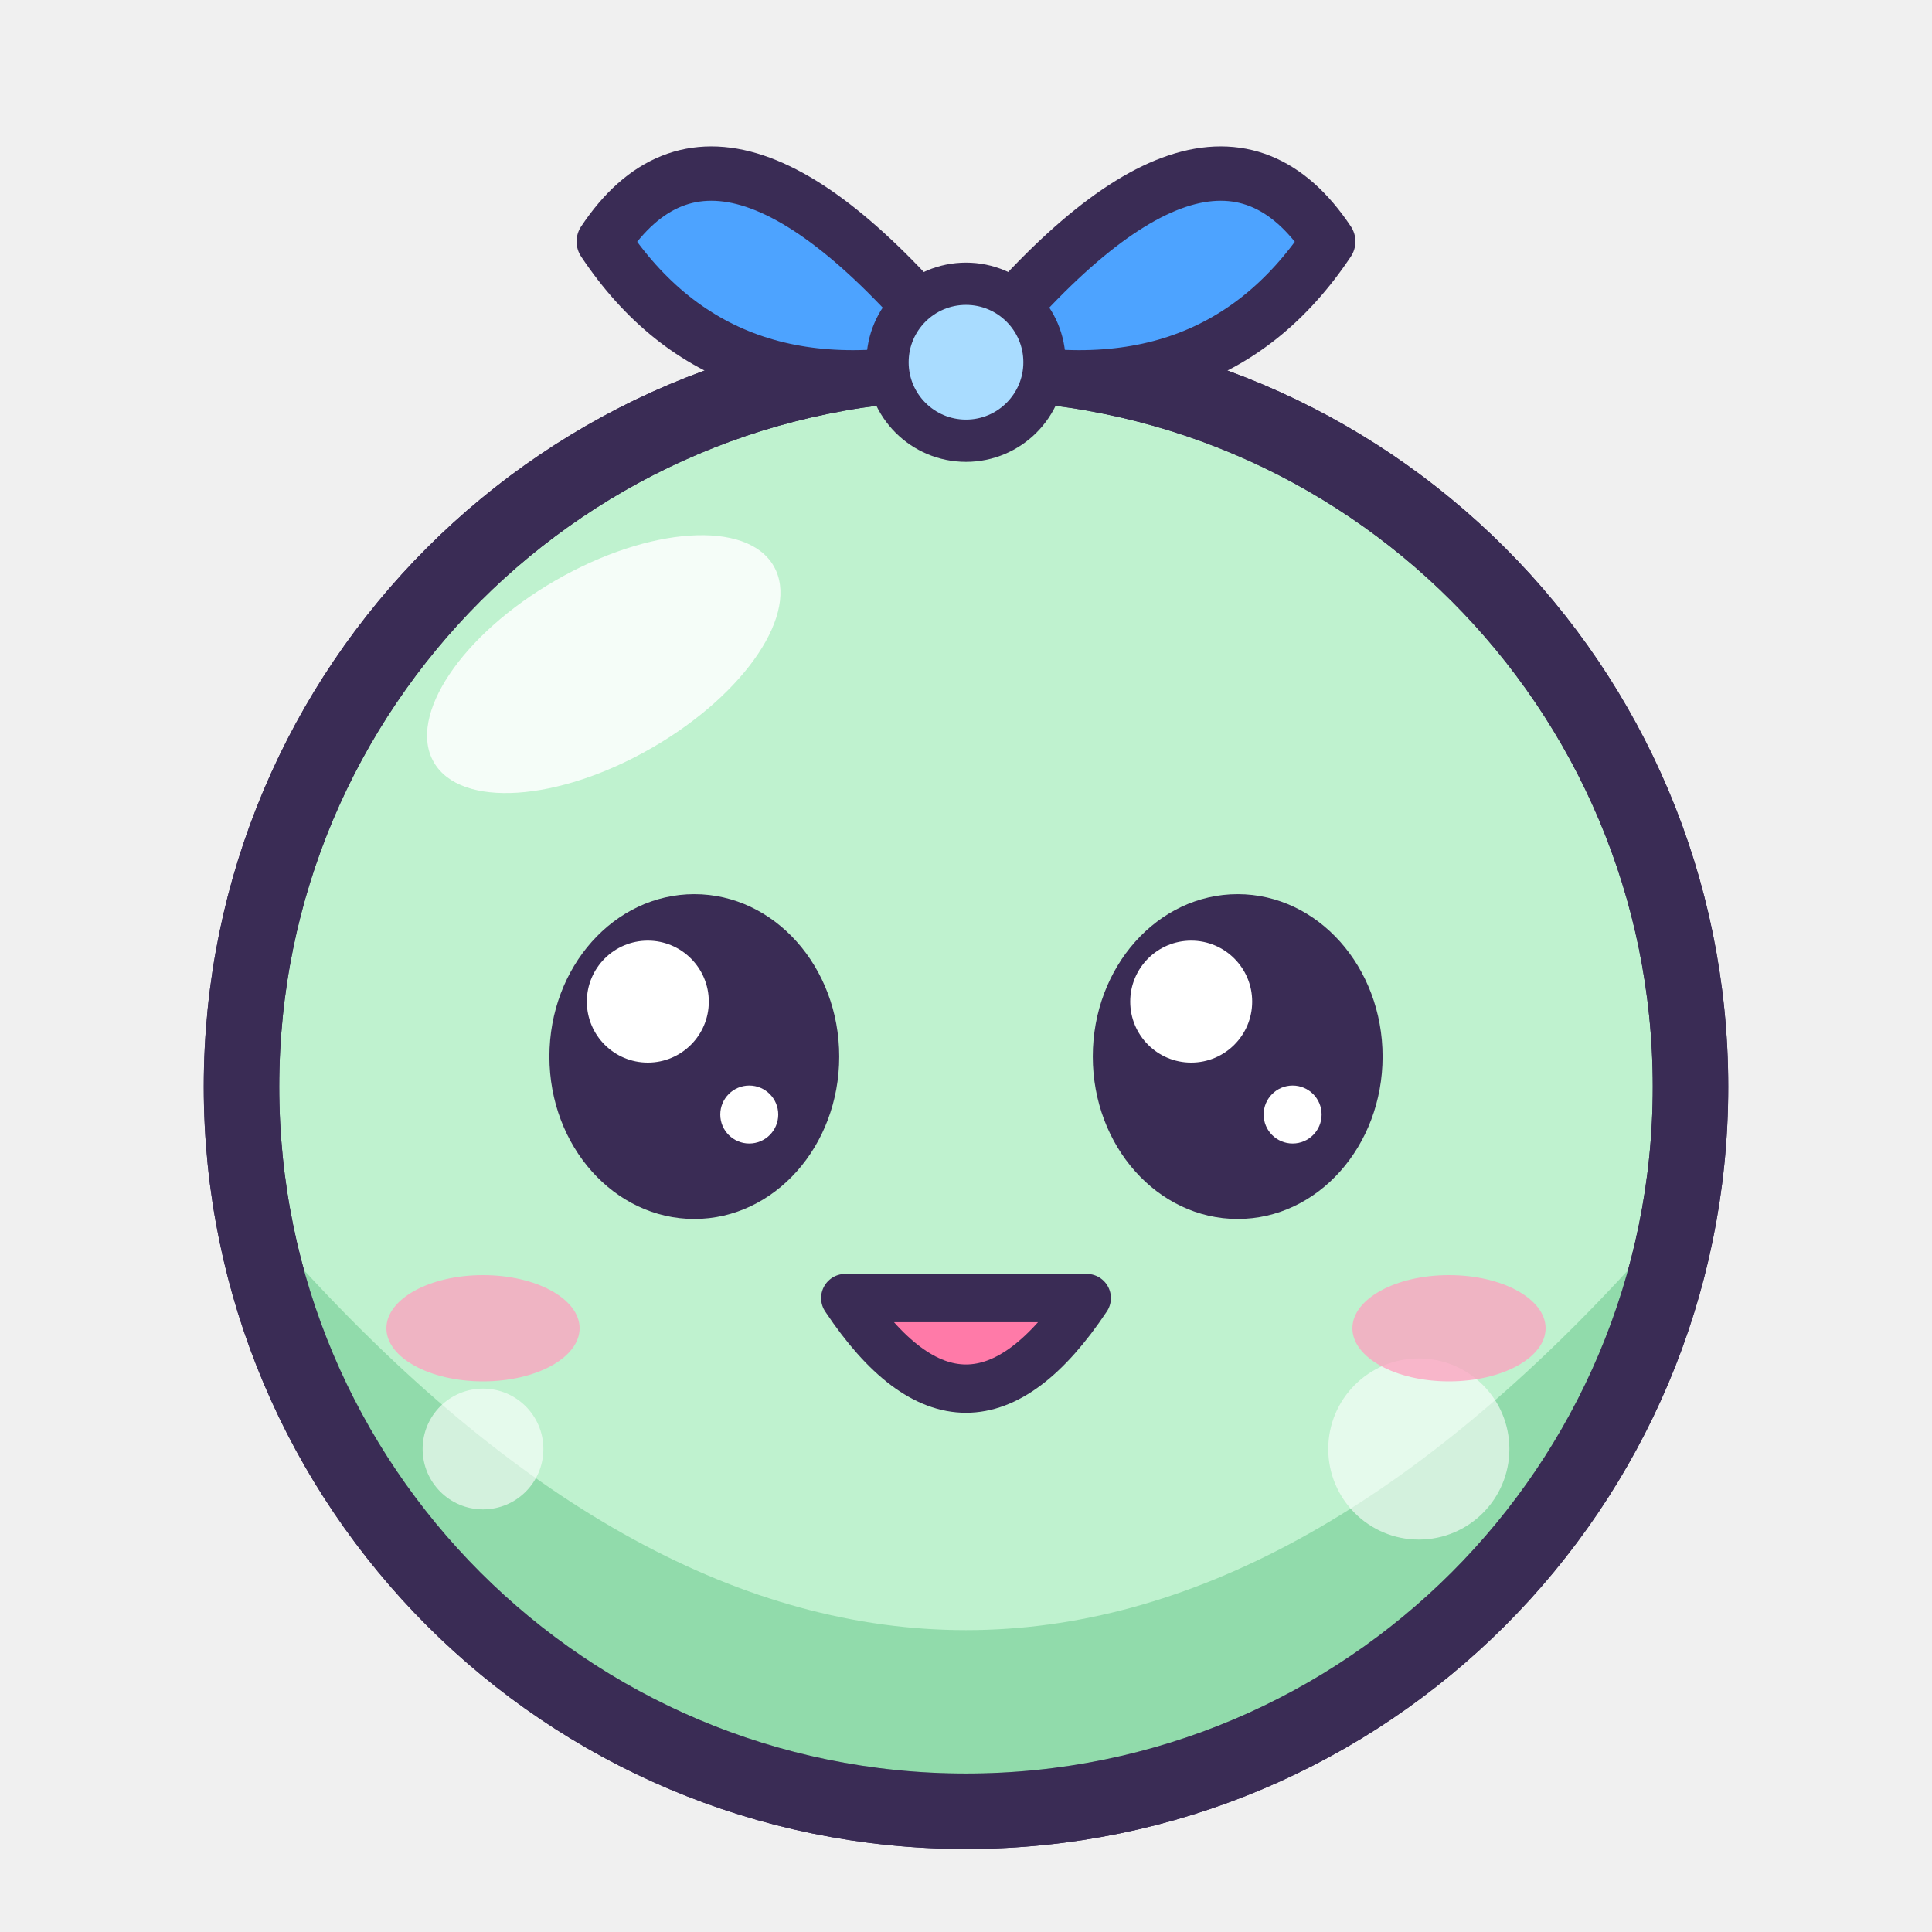
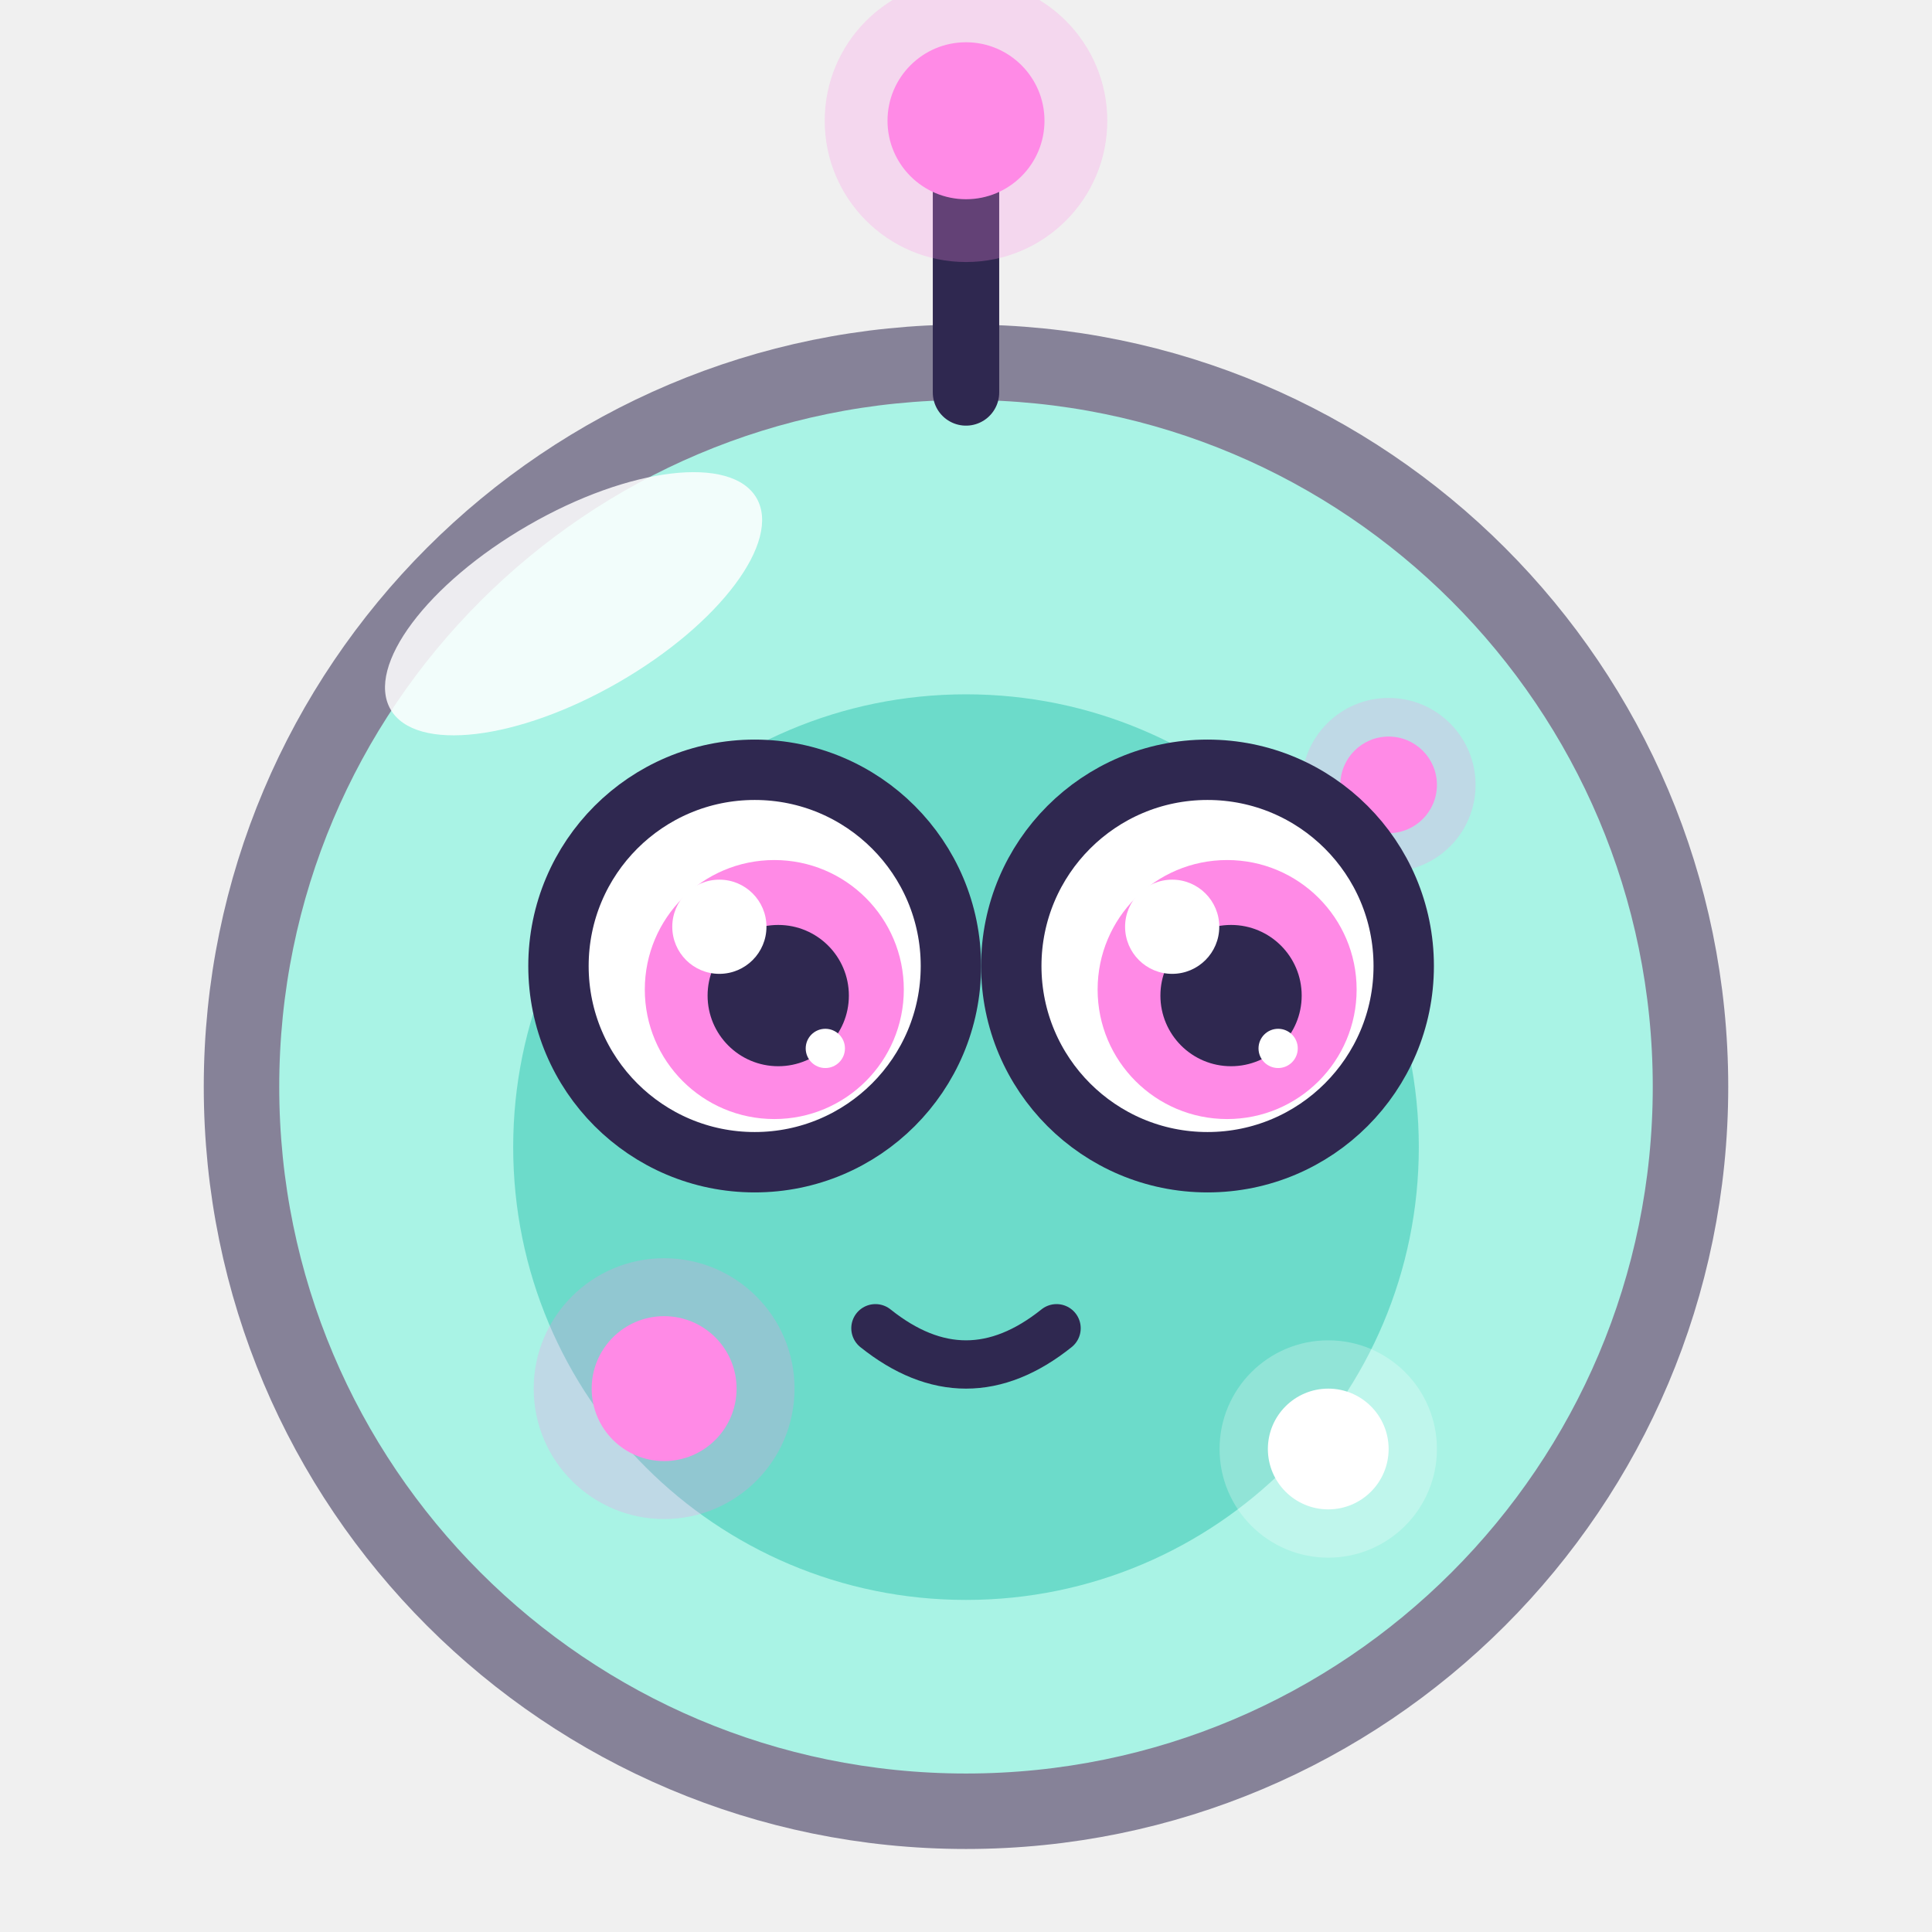
<svg xmlns="http://www.w3.org/2000/svg" viewBox="0 0 64 64">
-   <circle cx="32" cy="36" r="24" fill="#bff2cf" stroke="#3a2c55" stroke-width="2.5" stroke-linejoin="round" stroke-linecap="round" />
-   <path d="M10 42 Q32 66 54 42 Q50 59 32 60 Q14 59 10 42 Z" fill="#86d6a2" opacity="0.8" />
-   <circle cx="32" cy="36" r="24" fill="none" stroke="#3a2c55" stroke-width="2.5" stroke-linejoin="round" stroke-linecap="round" />
-   <circle cx="47" cy="48" r="3" fill="#fff" opacity="0.6" />
-   <circle cx="16" cy="48" r="2" fill="#fff" opacity="0.6" />
-   <path d="M32 12 Q24 2 20 8 Q24 14 32 12 Q40 14 44 8 Q40 2 32 12 Z" fill="#4da3ff" stroke="#3a2c55" stroke-width="1.8" stroke-linejoin="round" stroke-linecap="round" />
-   <circle cx="32" cy="12" r="2.6" fill="#a9dcff" stroke="#3a2c55" stroke-width="1.4" stroke-linejoin="round" stroke-linecap="round" />
-   <ellipse cx="23" cy="35" rx="4.8" ry="5.38" fill="#3a2c55" />
-   <circle cx="21.46" cy="33.18" r="2.02" fill="#fff" />
-   <circle cx="24.82" cy="36.92" r="0.96" fill="#fff" />
-   <ellipse cx="41" cy="35" rx="4.8" ry="5.38" fill="#3a2c55" />
-   <circle cx="39.46" cy="33.18" r="2.02" fill="#fff" />
-   <circle cx="42.82" cy="36.92" r="0.96" fill="#fff" />
-   <ellipse cx="16" cy="44" rx="3.2" ry="1.76" fill="#ff9fbf" opacity="0.75" />
-   <ellipse cx="48" cy="44" rx="3.2" ry="1.76" fill="#ff9fbf" opacity="0.75" />
-   <path d="M28 43 Q32 49 36 43 Z" fill="#ff7aa8" stroke="#3a2c55" stroke-width="1.6" stroke-linejoin="round" stroke-linecap="round" />
-   <ellipse cx="20" cy="22" rx="6.5" ry="3.2" fill="#fff" opacity="0.85" transform="rotate(-30 20 22)" />
+   <circle cx="32" cy="36" r="24" fill="#6ff5dc" opacity="0.55" stroke="#2f2850" stroke-width="2.5" stroke-linejoin="round" stroke-linecap="round" />
+   <circle cx="32" cy="38" r="15" fill="#2fc4b0" opacity="0.5" />
+   <circle cx="22" cy="46" r="4.32" fill="#ff8ae6" opacity="0.25" />
+   <circle cx="22" cy="46" r="2.4" fill="#ff8ae6" />
+   <circle cx="44" cy="48" r="3.60" fill="#fff" opacity="0.25" />
+   <circle cx="44" cy="48" r="2" fill="#fff" />
+   <circle cx="46" cy="26" r="2.88" fill="#ff8ae6" opacity="0.25" />
+   <circle cx="46" cy="26" r="1.6" fill="#ff8ae6" />
+   <path d="M32 13 Q32.0 0 32 4" fill="none" stroke="#2f2850" stroke-width="2.2" stroke-linejoin="round" stroke-linecap="round" />
+   <circle cx="32" cy="4" r="4.68" fill="#ff8ae6" opacity="0.25" />
+   <circle cx="32" cy="4" r="2.6" fill="#ff8ae6" />
+   <circle cx="25" cy="32" r="6.5" fill="#fff" stroke="#2f2850" stroke-width="2" stroke-linejoin="round" stroke-linecap="round" />
+   <circle cx="25.65" cy="32.78" r="4.29" fill="#ff8ae6" />
+   <circle cx="25.78" cy="32.98" r="2.34" fill="#2f2850" />
+   <circle cx="23.83" cy="30.70" r="1.56" fill="#fff" />
+   <circle cx="27.34" cy="34.73" r="0.65" fill="#fff" />
+   <circle cx="40" cy="32" r="6.5" fill="#fff" stroke="#2f2850" stroke-width="2" stroke-linejoin="round" stroke-linecap="round" />
+   <circle cx="40.65" cy="32.78" r="4.29" fill="#ff8ae6" />
+   <circle cx="40.78" cy="32.98" r="2.34" fill="#2f2850" />
+   <circle cx="38.83" cy="30.70" r="1.56" fill="#fff" />
+   <circle cx="42.34" cy="34.73" r="0.65" fill="#fff" />
+   <path d="M29 44 Q32 46.4 35 44" fill="none" stroke="#2f2850" stroke-width="1.6" stroke-linecap="round" />
+   <ellipse cx="19" cy="20" rx="7" ry="3" fill="#fff" opacity="0.85" transform="rotate(-30 19 20)" />
</svg>
